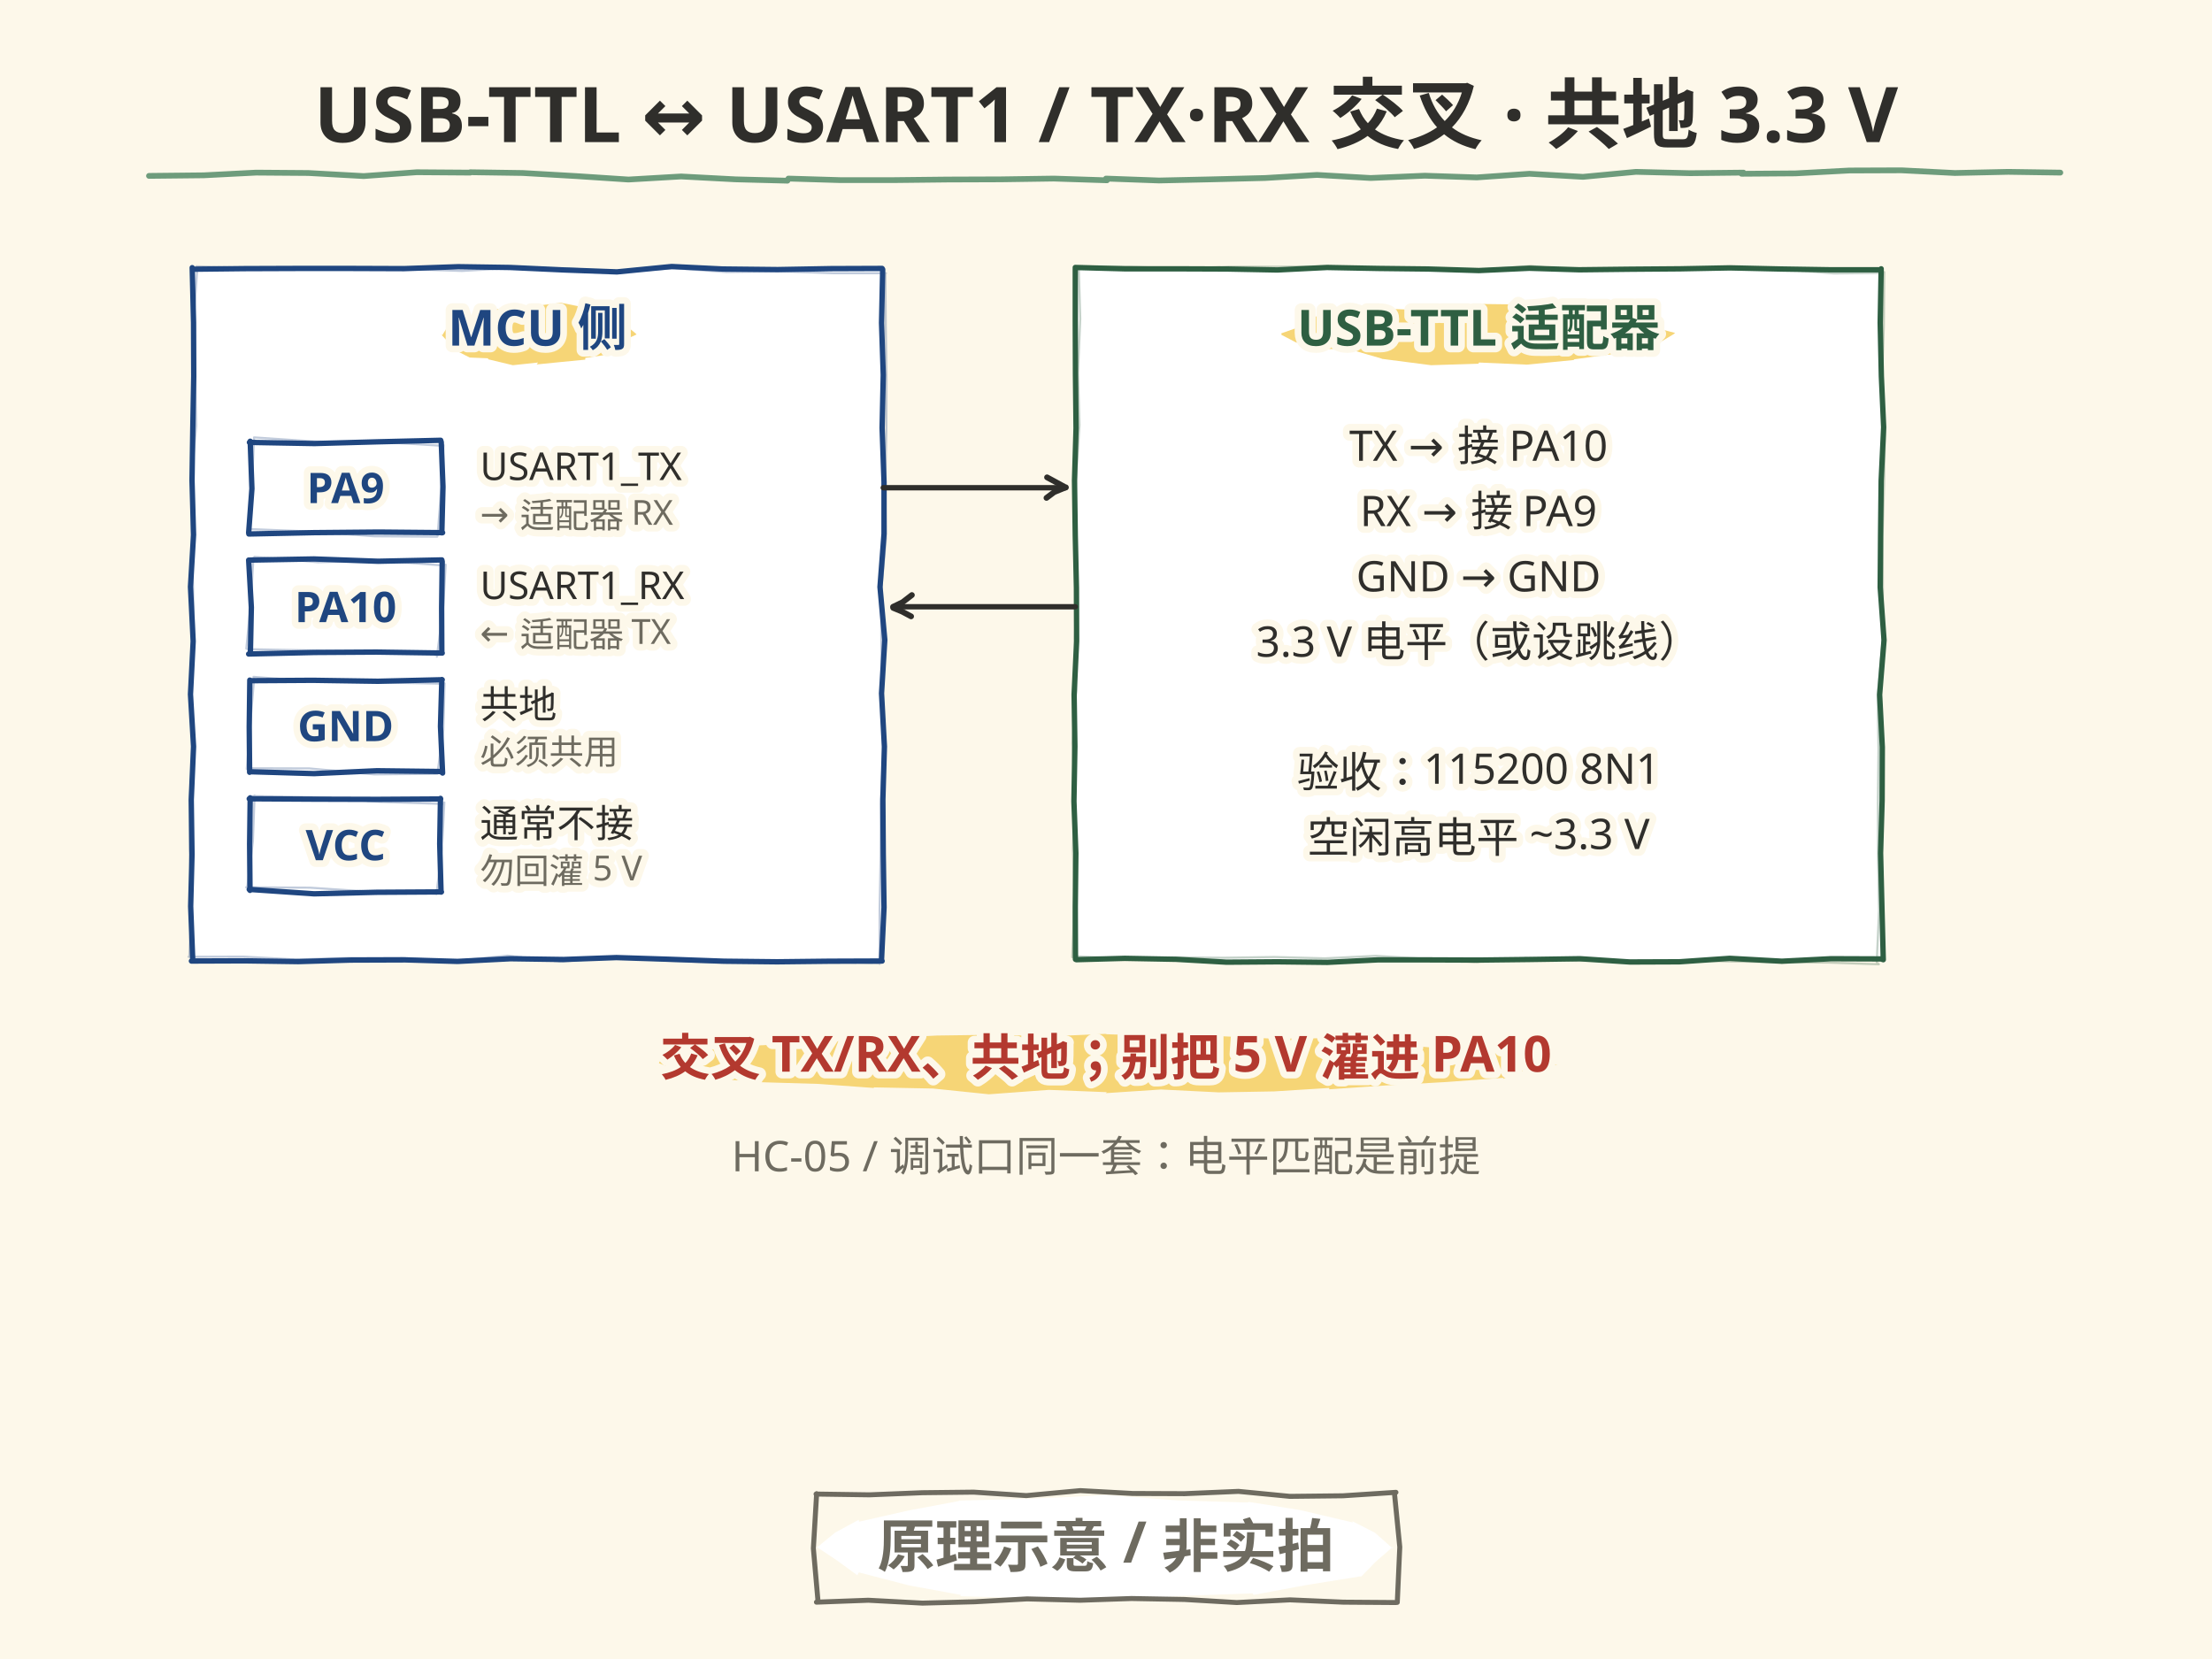
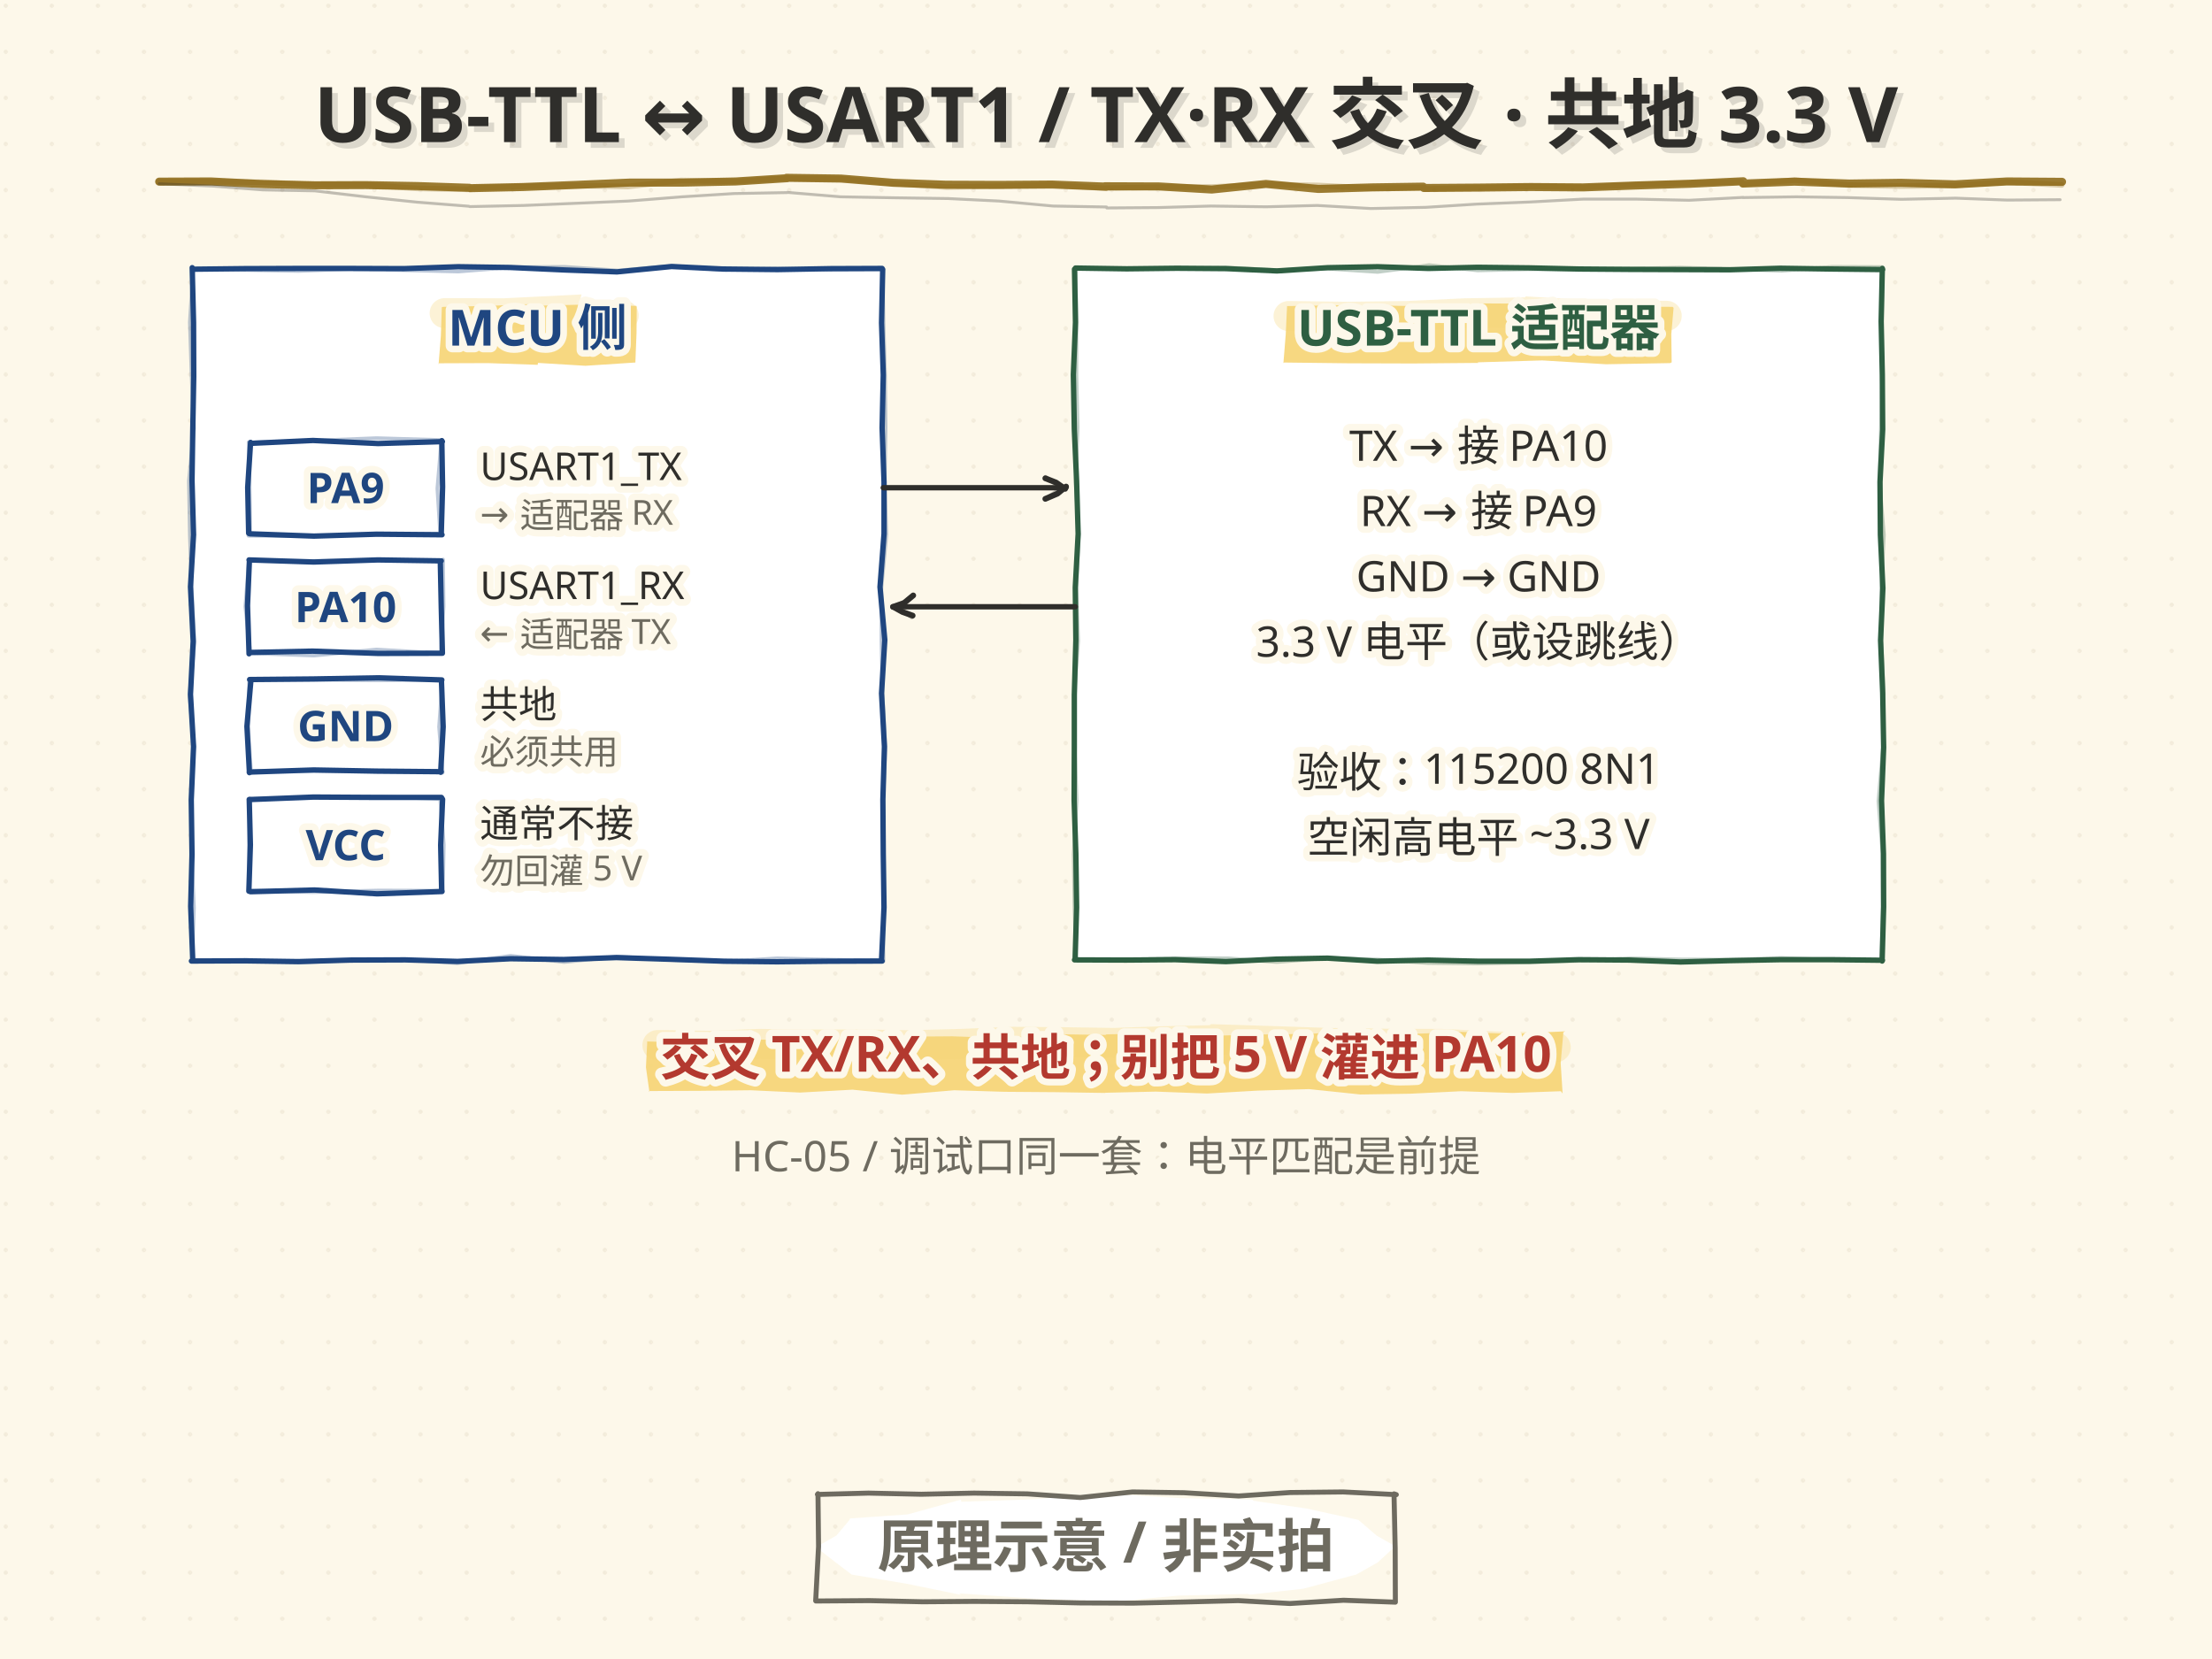
<svg xmlns="http://www.w3.org/2000/svg" width="1152" height="864" viewBox="0 0 1152 864">
  <style>text{dominant-baseline:alphabetic} .t-halo{paint-order:stroke;stroke:#FDF8EA;stroke-width:7px; stroke-linejoin:round}</style>
+   <defs>
+     <pattern id="dotgrid" width="24" height="24" patternUnits="userSpaceOnUse">
+       <circle cx="3" cy="3" r="1.1" fill="#DED4BE" />
+     </pattern>
+   </defs>
  <rect width="1152" height="864" fill="#FDF8EA" />
+   <rect width="1152" height="864" fill="url(#dotgrid)" opacity="0.36" />
  <path d="M100.6 140.2 L127.1 139.9 L154.8 139.8 L183.0 139.8 L210.3 139.9 L238.6 138.9 L265.7 139.3 L294.0 140.6 L321.3 141.6 L349.8 138.8 L376.5 140.1 L405.0 140.4 L432.6 139.9 L459.4 139.8 L459.7 140.3 L459.1 168.2 L460.0 195.3 L459.4 222.9 L460.4 251.1 L460.4 278.0 L458.3 305.7 L460.8 333.3 L459.1 361.1 L460.6 388.8 L459.8 416.4 L460.0 444.8 L460.4 472.6 L459.1 499.8 L459.4 500.5 L432.0 500.6 L404.7 500.9 L377.1 500.6 L349.2 499.6 L321.0 498.7 L293.5 499.7 L265.9 499.3 L238.3 500.7 L211.1 499.9 L182.6 500.0 L155.3 500.8 L127.4 500.4 L99.7 500.5 L100.4 500.5 L99.3 472.0 L100.0 445.0 L99.6 416.6 L100.8 388.8 L99.2 361.6 L100.6 334.0 L99.2 305.6 L100.8 278.5 L100.0 250.3 L100.4 223.5 L100.9 196.0 L100.8 168.0 L100.1 139.4" fill="#FFFFFF" stroke="#1F4680" stroke-width="2.8" stroke-linecap="round" stroke-linejoin="round" opacity="1.0" />
-   <path d="M102.3 138.7 L129.6 139.5 L157.5 140.1 L184.6 139.5 L212.7 140.2 L240.6 141.1 L268.3 139.5 L296.0 139.8 L323.5 141.5 L351.3 139.7 L378.4 141.7 L406.1 141.3 L434.1 142.3 L461.4 142.3 L461.1 142.2 L461.3 169.8 L461.7 197.5 L461.6 224.7 L461.0 253.2 L461.4 280.4 L458.9 308.0 L459.0 335.6 L459.0 363.0 L460.0 391.1 L458.7 418.9 L458.6 445.8 L458.1 473.7 L458.1 502.0 L458.1 501.7 L430.3 500.9 L402.9 500.1 L375.5 501.3 L347.9 500.4 L320.1 498.6 L292.0 500.8 L264.4 497.7 L236.5 500.5 L208.9 498.9 L181.0 498.9 L154.0 499.7 L126.7 498.2 L98.2 498.3 L98.6 498.1 L99.8 470.8 L98.8 442.4 L99.0 414.7 L100.6 386.9 L98.9 360.2 L101.1 332.7 L100.5 304.0 L99.9 276.8 L99.7 248.9 L102.2 221.7 L101.5 194.0 L100.9 166.3 L102.8 138.9" fill="none" stroke="#1F4680" stroke-width="1.1" stroke-linecap="round" stroke-linejoin="round" opacity="0.28" />
-   <path d="M331.5 174.2 L326.5 176.5 L323.0 181.5 L323.1 181.3 L314.3 185.0 L304.8 186.4 L304.8 187.3 L292.5 188.5 L279.5 189.8 L280.2 188.8 L267.1 190.2 L254.2 187.1 L254.2 186.6 L244.6 186.2 L235.4 181.5 L235.0 181.6 L232.6 177.3 L229.4 173.8 L230.3 174.6 L232.8 170.6 L237.2 166.8 L237.3 166.8 L246.6 164.8 L255.4 161.4 L254.4 160.9 L268.0 161.2 L280.0 159.2 L280.4 159.1 L292.2 157.7 L304.9 160.2 L304.6 161.4 L313.9 164.2 L322.9 166.6 L323.3 166.5 L326.7 170.1 L331.1 173.7" fill="#F6D576" />
+   <path d="M100.1 140.1 L127.4 140.6 L155.5 141.1 L182.5 140.1 L210.7 140.7 L238.7 141.4 L266.5 139.2 L294.2 139.0 L321.8 140.9 L349.7 138.5 L376.8 140.6 L404.5 139.8 L432.7 140.6 L460.0 140.3 L459.7 140.2 L460.1 167.9 L460.9 195.6 L461.2 222.8 L460.7 251.3 L461.6 278.6 L459.0 306.3 L459.1 333.9 L459.6 361.4 L461.1 389.5 L459.9 417.4 L460.1 444.3 L459.8 472.3 L460.1 500.6 L460.1 500.3 L432.2 499.8 L404.8 499.1 L377.4 500.8 L349.7 499.9 L321.9 498.2 L293.8 501.0 L266.0 497.8 L238.1 501.6 L210.5 499.6 L182.6 500.1 L155.5 501.3 L128.1 499.9 L99.6 500.3 L100.0 500.1 L101.0 472.8 L99.7 444.3 L99.6 416.5 L101.0 388.7 L98.7 362.0 L101.3 334.4 L99.8 305.7 L98.9 278.5 L98.4 250.5 L101.0 223.3 L99.8 195.5 L98.9 167.8 L100.6 140.3" fill="none" stroke="#1F4680" stroke-width="1.96" stroke-linecap="round" stroke-linejoin="round" opacity="0.30" />
+   <path d="M230.8 159.8 L255.2 159.3 L279.9 158.2 L280.5 159.2 L305.5 158.6 L331.4 159.3 L331.6 159.8 L331.5 173.5 L330.9 188.9 L330.8 188.8 L304.9 190.5 L280.2 189.0 L280.0 190.0 L254.1 189.1 L228.6 189.2 L228.4 190.0 L229.6 174.9 L230.1 160.0" fill="#F6D576" opacity="0.92" />
+   <path d="M231.6 163.1 L262.5 163.2 L292.7 161.7 L292.5 162.5 L308.6 164.1 L324.8 164.3" fill="none" stroke="#F6D576" stroke-width="15.7" stroke-linecap="round" opacity="0.30" />
  <text x="280" y="180" font-family="'Segoe Print','STKaiti','KaiTi','Microsoft YaHei','PingFang SC',sans-serif" font-size="26" font-weight="bold" text-anchor="middle" fill="#1F4680" class="t-halo">MCU 侧</text>
-   <path d="M129.9 230.4 L163.8 231.0 L196.6 230.1 L229.5 229.3 L229.8 230.3 L230.7 253.5 L230.1 277.5 L230.5 277.4 L197.3 277.1 L163.4 277.4 L129.6 278.1 L129.5 277.4 L131.2 254.5 L130.3 229.8" fill="#FFFFFF" stroke="#1F4680" stroke-width="2.8" stroke-linecap="round" stroke-linejoin="round" opacity="1.0" />
-   <path d="M132.3 227.8 L165.2 230.0 L198.8 230.2 L230.9 232.2 L231.0 231.8 L229.7 255.3 L227.9 279.2 L227.7 279.5 L194.9 279.3 L161.6 276.8 L129.1 275.5 L129.2 275.8 L131.2 251.8 L132.3 228.2" fill="none" stroke="#1F4680" stroke-width="1.1" stroke-linecap="round" stroke-linejoin="round" opacity="0.28" />
+   <path d="M130.6 230.9 L163.0 229.4 L196.9 231.0 L230.4 230.0 L230.1 229.5 L230.5 253.6 L229.8 278.5 L230.2 278.5 L196.2 278.2 L163.5 279.2 L130.0 278.0 L129.5 277.7 L129.0 253.8 L130.5 230.4" fill="#FFFFFF" stroke="#1F4680" stroke-width="2.8" stroke-linecap="round" stroke-linejoin="round" opacity="1.0" />
+   <path d="M130.3 230.5 L163.2 229.5 L196.2 228.2 L230.3 229.2 L229.8 230.5 L227.8 254.4 L229.3 278.4 L229.8 278.0 L196.8 278.2 L163.7 279.2 L129.4 279.0 L130.3 278.3 L130.0 253.8 L129.5 230.3" fill="none" stroke="#1F4680" stroke-width="1.96" stroke-linecap="round" stroke-linejoin="round" opacity="0.30" />
  <text x="180" y="262" font-family="'Segoe Print','STKaiti','KaiTi','Microsoft YaHei','PingFang SC',sans-serif" font-size="22" font-weight="bold" text-anchor="middle" fill="#1F4680" class="t-halo">PA9</text>
  <text x="250" y="250" font-family="'Segoe Print','STKaiti','KaiTi','Microsoft YaHei','PingFang SC',sans-serif" font-size="20" fill="#2F2E2B" class="t-halo">USART1_TX</text>
  <text x="250" y="274" font-family="'Segoe Print','STKaiti','KaiTi','Microsoft YaHei','PingFang SC',sans-serif" font-size="18" fill="#6E6B60" class="t-halo">→ 适配器 RX</text>
-   <path d="M129.8 291.7 L163.5 291.1 L196.9 292.3 L230.1 291.6 L230.3 292.5 L230.0 316.4 L230.1 339.7 L230.3 340.1 L196.1 339.6 L163.8 339.8 L129.5 340.6 L130.4 340.3 L130.9 316.3 L129.5 291.7" fill="#FFFFFF" stroke="#1F4680" stroke-width="2.8" stroke-linecap="round" stroke-linejoin="round" opacity="1.0" />
-   <path d="M132.5 290.0 L165.6 292.8 L198.0 292.0 L231.0 294.5 L232.1 294.1 L230.7 317.8 L227.5 342.0 L228.1 340.6 L195.0 339.7 L161.9 338.7 L129.1 338.1 L128.3 337.8 L130.6 313.8 L132.0 290.4" fill="none" stroke="#1F4680" stroke-width="1.1" stroke-linecap="round" stroke-linejoin="round" opacity="0.28" />
+   <path d="M129.7 291.6 L163.4 292.7 L196.8 291.6 L229.8 292.1 L229.3 292.2 L229.8 316.1 L230.4 339.7 L230.4 340.2 L196.9 340.3 L162.8 339.1 L129.8 339.8 L129.7 340.5 L128.9 315.4 L129.9 291.7" fill="#FFFFFF" stroke="#1F4680" stroke-width="2.8" stroke-linecap="round" stroke-linejoin="round" opacity="1.0" />
+   <path d="M129.6 292.1 L163.7 292.1 L196.6 291.8 L230.5 291.9 L230.7 291.4 L231.0 315.7 L229.6 340.0 L229.5 340.2 L196.1 338.3 L163.5 341.4 L130.3 340.2 L130.3 340.1 L127.8 315.9 L129.6 292.5" fill="none" stroke="#1F4680" stroke-width="1.96" stroke-linecap="round" stroke-linejoin="round" opacity="0.30" />
  <text x="180" y="324" font-family="'Segoe Print','STKaiti','KaiTi','Microsoft YaHei','PingFang SC',sans-serif" font-size="22" font-weight="bold" text-anchor="middle" fill="#1F4680" class="t-halo">PA10</text>
  <text x="250" y="312" font-family="'Segoe Print','STKaiti','KaiTi','Microsoft YaHei','PingFang SC',sans-serif" font-size="20" fill="#2F2E2B" class="t-halo">USART1_RX</text>
  <text x="250" y="336" font-family="'Segoe Print','STKaiti','KaiTi','Microsoft YaHei','PingFang SC',sans-serif" font-size="18" fill="#6E6B60" class="t-halo">← 适配器 TX</text>
-   <path d="M130.6 354.5 L163.0 354.3 L196.8 354.8 L230.3 354.0 L230.1 353.9 L229.4 378.3 L230.5 402.6 L229.6 401.8 L196.3 401.4 L163.6 402.9 L130.0 401.9 L130.0 402.2 L129.8 378.5 L130.1 354.2" fill="#FFFFFF" stroke="#1F4680" stroke-width="2.8" stroke-linecap="round" stroke-linejoin="round" opacity="1.0" />
-   <path d="M132.0 352.5 L165.3 355.0 L198.0 355.4 L231.3 356.1 L231.5 355.9 L230.9 380.1 L227.8 403.0 L227.5 403.0 L194.9 403.3 L161.2 400.2 L129.0 400.1 L128.5 400.5 L130.4 376.3 L132.4 352.8" fill="none" stroke="#1F4680" stroke-width="1.1" stroke-linecap="round" stroke-linejoin="round" opacity="0.28" />
+   <path d="M130.0 353.9 L163.1 353.6 L197.0 353.0 L230.1 354.1 L229.9 354.5 L230.8 378.5 L229.5 402.2 L229.8 401.9 L196.2 401.6 L163.4 401.0 L129.8 402.1 L129.9 402.4 L128.6 378.3 L130.7 354.0" fill="#FFFFFF" stroke="#1F4680" stroke-width="2.8" stroke-linecap="round" stroke-linejoin="round" opacity="1.0" />
+   <path d="M130.3 354.1 L163.5 354.0 L196.9 354.3 L229.9 354.0 L230.4 354.1 L228.7 378.5 L230.5 402.4 L230.3 401.9 L196.9 401.8 L163.5 401.5 L130.2 401.5 L130.7 402.5 L129.2 378.0 L129.8 354.4" fill="none" stroke="#1F4680" stroke-width="1.96" stroke-linecap="round" stroke-linejoin="round" opacity="0.30" />
  <text x="180" y="386" font-family="'Segoe Print','STKaiti','KaiTi','Microsoft YaHei','PingFang SC',sans-serif" font-size="22" font-weight="bold" text-anchor="middle" fill="#1F4680" class="t-halo">GND</text>
  <text x="250" y="374" font-family="'Segoe Print','STKaiti','KaiTi','Microsoft YaHei','PingFang SC',sans-serif" font-size="20" fill="#2F2E2B" class="t-halo">共地</text>
  <text x="250" y="398" font-family="'Segoe Print','STKaiti','KaiTi','Microsoft YaHei','PingFang SC',sans-serif" font-size="18" fill="#6E6B60" class="t-halo">必须共用</text>
-   <path d="M129.8 416.0 L163.3 416.2 L196.5 416.3 L229.5 416.1 L229.4 415.8 L229.0 439.5 L229.7 464.6 L229.9 464.5 L196.1 464.7 L163.6 465.5 L129.8 463.2 L130.2 463.7 L130.0 439.6 L130.3 415.5" fill="#FFFFFF" stroke="#1F4680" stroke-width="2.8" stroke-linecap="round" stroke-linejoin="round" opacity="1.0" />
-   <path d="M131.8 414.6 L164.7 415.2 L197.9 417.6 L231.2 418.7 L231.4 417.9 L230.2 441.7 L227.3 465.6 L227.5 465.4 L194.7 464.5 L161.4 462.3 L128.2 462.1 L128.8 462.1 L131.7 438.1 L132.6 414.3" fill="none" stroke="#1F4680" stroke-width="1.1" stroke-linecap="round" stroke-linejoin="round" opacity="0.28" />
+   <path d="M130.3 416.4 L163.2 415.1 L197.1 415.3 L229.9 415.3 L230.5 416.3 L229.5 440.1 L230.0 463.6 L230.2 464.3 L196.4 465.5 L163.7 463.5 L130.5 464.4 L129.6 464.1 L130.4 440.0 L129.8 416.4" fill="#FFFFFF" stroke="#1F4680" stroke-width="2.8" stroke-linecap="round" stroke-linejoin="round" opacity="1.0" />
+   <path d="M129.4 416.1 L163.4 415.6 L196.8 414.8 L229.8 416.1 L229.3 416.2 L231.1 440.0 L230.6 463.8 L230.3 463.9 L197.2 463.8 L162.8 464.6 L129.7 463.8 L129.8 464.4 L129.6 439.4 L130.1 415.7" fill="none" stroke="#1F4680" stroke-width="1.96" stroke-linecap="round" stroke-linejoin="round" opacity="0.30" />
  <text x="180" y="448" font-family="'Segoe Print','STKaiti','KaiTi','Microsoft YaHei','PingFang SC',sans-serif" font-size="22" font-weight="bold" text-anchor="middle" fill="#1F4680" class="t-halo">VCC</text>
  <text x="250" y="436" font-family="'Segoe Print','STKaiti','KaiTi','Microsoft YaHei','PingFang SC',sans-serif" font-size="20" fill="#2F2E2B" class="t-halo">通常不接</text>
  <text x="250" y="460" font-family="'Segoe Print','STKaiti','KaiTi','Microsoft YaHei','PingFang SC',sans-serif" font-size="18" fill="#6E6B60" class="t-halo">勿回灌 5 V</text>
-   <path d="M560.0 139.3 L585.8 140.0 L613.0 140.0 L639.2 140.1 L665.2 140.6 L691.1 139.3 L717.7 139.8 L743.8 140.1 L770.2 140.9 L796.4 139.7 L822.4 140.5 L849.0 140.2 L875.0 140.0 L900.9 139.5 L927.6 140.1 L953.3 140.5 L979.5 140.5 L979.7 140.0 L979.2 168.1 L979.8 195.9 L981.0 222.5 L979.7 250.3 L979.4 278.7 L979.2 305.9 L981.2 333.4 L978.9 361.8 L980.3 389.1 L980.2 416.9 L979.4 444.3 L980.1 472.4 L980.8 499.8 L979.6 499.4 L953.6 499.3 L928.0 500.6 L900.8 499.1 L874.6 500.9 L848.9 501.0 L822.8 499.3 L796.1 499.7 L769.9 500.0 L743.5 499.9 L717.4 499.9 L691.2 501.2 L665.5 500.9 L638.8 501.1 L612.5 499.6 L585.8 499.1 L560.5 499.8 L560.1 499.6 L560.0 472.2 L560.3 444.3 L559.3 417.3 L559.8 388.7 L559.4 361.7 L560.7 333.9 L560.6 306.2 L560.0 279.0 L559.6 250.2 L560.4 223.0 L560.1 195.2 L560.0 167.3 L560.0 139.9" fill="#FFFFFF" stroke="#2E5F42" stroke-width="2.8" stroke-linecap="round" stroke-linejoin="round" opacity="1.0" />
-   <path d="M562.3 138.7 L588.9 138.9 L614.0 139.9 L640.3 138.9 L666.7 138.9 L693.3 138.7 L719.0 140.3 L745.6 139.9 L772.1 140.4 L797.4 138.5 L824.3 141.2 L850.4 140.2 L876.1 140.4 L902.3 140.3 L929.6 140.4 L955.1 142.4 L981.3 142.1 L981.3 141.7 L981.1 169.4 L980.2 197.3 L981.7 225.3 L981.2 252.2 L980.4 280.1 L980.6 307.7 L980.3 335.0 L977.9 362.6 L978.3 390.4 L978.0 418.3 L978.1 445.6 L978.6 473.8 L977.4 501.2 L978.5 502.2 L952.1 501.3 L925.7 501.1 L899.9 500.7 L873.4 500.0 L846.5 500.4 L820.5 500.4 L794.9 498.9 L768.0 501.1 L741.8 499.3 L716.5 497.8 L689.9 499.1 L663.9 498.4 L637.3 498.8 L611.4 498.6 L584.9 499.1 L559.0 498.0 L558.4 498.5 L559.6 469.9 L558.8 442.1 L559.7 415.4 L558.5 387.3 L560.5 359.7 L559.8 332.4 L560.7 305.0 L559.5 276.3 L560.4 249.5 L562.2 221.3 L561.4 194.2 L562.6 166.0 L561.8 138.8" fill="none" stroke="#2E5F42" stroke-width="1.1" stroke-linecap="round" stroke-linejoin="round" opacity="0.28" />
-   <path d="M871.5 174.1 L865.3 177.8 L857.8 180.8 L858.0 181.1 L839.2 184.5 L820.0 187.1 L819.5 187.5 L795.2 189.9 L770.3 188.8 L769.9 189.4 L745.3 190.2 L719.8 186.9 L719.4 186.7 L702.1 181.7 L683.2 181.8 L683.9 181.4 L674.9 178.3 L667.4 174.4 L667.3 173.6 L674.4 171.1 L681.3 166.1 L681.2 165.5 L700.4 162.4 L719.6 160.1 L720.2 160.7 L744.5 161.7 L770.1 159.1 L770.5 158.3 L794.8 158.6 L820.0 160.6 L820.5 161.1 L838.4 163.8 L856.2 166.3 L856.5 165.7 L863.2 171.0 L872.4 173.4" fill="#F6D576" />
+   <path d="M560.1 139.6 L586.8 140.0 L612.9 139.7 L638.6 139.9 L665.0 141.1 L691.5 139.4 L717.5 138.9 L743.9 139.8 L769.5 139.2 L796.5 139.5 L822.5 140.1 L848.4 140.3 L874.7 140.4 L900.9 140.5 L927.0 139.7 L953.4 140.1 L980.5 140.4 L980.3 139.8 L979.7 167.4 L980.3 195.2 L980.5 223.6 L979.1 250.9 L979.3 278.5 L980.6 306.3 L979.4 333.5 L980.5 360.9 L981.0 389.3 L979.9 417.0 L980.9 444.6 L981.0 472.3 L980.2 500.5 L980.4 500.1 L954.3 499.8 L927.0 499.8 L900.8 500.3 L875.2 501.0 L848.5 500.0 L822.1 499.8 L796.5 500.6 L769.9 500.6 L743.7 500.0 L717.2 500.6 L691.4 499.0 L664.8 499.5 L638.4 500.8 L612.1 499.8 L586.4 500.0 L559.6 499.9 L559.9 499.8 L560.7 472.6 L560.3 444.6 L559.4 416.8 L559.5 389.3 L559.5 361.8 L560.3 333.3 L560.0 305.9 L561.5 278.0 L560.7 250.6 L559.5 223.6 L559.0 195.1 L560.1 167.9 L559.6 140.2" fill="#FFFFFF" stroke="#2E5F42" stroke-width="2.8" stroke-linecap="round" stroke-linejoin="round" opacity="1.0" />
+   <path d="M559.9 139.7 L585.9 140.1 L612.9 139.9 L638.2 139.3 L665.1 140.7 L691.3 139.9 L717.5 141.6 L744.3 138.1 L769.5 140.8 L796.2 140.2 L822.3 140.3 L848.4 139.9 L874.9 139.4 L901.4 140.1 L927.8 141.0 L954.2 139.0 L980.3 139.1 L980.6 139.5 L980.0 168.0 L980.3 195.5 L979.6 223.3 L978.8 250.2 L981.1 278.6 L979.7 305.9 L979.8 333.7 L981.0 361.2 L980.7 388.8 L978.3 417.3 L980.4 444.3 L980.5 472.1 L979.9 500.2 L979.7 500.1 L953.8 500.0 L927.8 498.9 L900.8 499.8 L874.9 499.7 L848.6 499.1 L822.0 500.4 L795.7 501.2 L769.5 501.8 L743.6 501.5 L717.0 499.7 L691.3 498.9 L664.8 501.0 L639.3 499.1 L612.6 499.0 L585.8 499.8 L559.9 500.0 L560.4 500.0 L559.6 472.0 L559.2 445.0 L560.7 416.6 L559.7 389.4 L559.4 362.0 L561.5 333.7 L560.5 306.7 L561.8 278.5 L560.2 251.0 L561.2 222.7 L560.6 195.6 L560.6 168.0 L560.2 140.2" fill="none" stroke="#2E5F42" stroke-width="1.96" stroke-linecap="round" stroke-linejoin="round" opacity="0.30" />
+   <path d="M670.5 159.4 L703.3 158.9 L736.7 159.4 L770.3 158.2 L770.5 158.0 L803.2 158.2 L837.9 159.6 L871.1 159.8 L871.6 160.3 L870.4 174.0 L870.6 188.7 L869.8 189.1 L836.4 189.7 L803.2 187.7 L769.5 188.7 L770.1 189.0 L735.9 189.3 L702.3 189.2 L668.8 188.8 L668.4 189.1 L669.6 174.2 L670.3 159.3" fill="#F6D576" opacity="0.92" />
+   <path d="M671.1 164.6 L701.4 165.0 L732.9 164.6 L763.1 163.2 L794.8 162.7 L794.0 162.2 L831.8 164.4 L868.0 164.5" fill="none" stroke="#F6D576" stroke-width="15.7" stroke-linecap="round" opacity="0.30" />
  <text x="770" y="180" font-family="'Segoe Print','STKaiti','KaiTi','Microsoft YaHei','PingFang SC',sans-serif" font-size="26" font-weight="bold" text-anchor="middle" fill="#2E5F42" class="t-halo">USB-TTL 适配器</text>
  <text x="770" y="240" font-family="'Segoe Print','STKaiti','KaiTi','Microsoft YaHei','PingFang SC',sans-serif" font-size="22" text-anchor="middle" fill="#2F2E2B" class="t-halo">TX → 接 PA10</text>
  <text x="770" y="274" font-family="'Segoe Print','STKaiti','KaiTi','Microsoft YaHei','PingFang SC',sans-serif" font-size="22" text-anchor="middle" fill="#2F2E2B" class="t-halo">RX → 接 PA9</text>
  <text x="770" y="308" font-family="'Segoe Print','STKaiti','KaiTi','Microsoft YaHei','PingFang SC',sans-serif" font-size="22" text-anchor="middle" fill="#2F2E2B" class="t-halo">GND → GND</text>
  <text x="770" y="342" font-family="'Segoe Print','STKaiti','KaiTi','Microsoft YaHei','PingFang SC',sans-serif" font-size="22" text-anchor="middle" fill="#2F2E2B" class="t-halo">3.3 V 电平（或设跳线）</text>
  <text x="770" y="410" font-family="'Segoe Print','STKaiti','KaiTi','Microsoft YaHei','PingFang SC',sans-serif" font-size="22" text-anchor="middle" fill="#2F2E2B" class="t-halo">验收：115200 8N1</text>
  <text x="770" y="444" font-family="'Segoe Print','STKaiti','KaiTi','Microsoft YaHei','PingFang SC',sans-serif" font-size="22" text-anchor="middle" fill="#2F2E2B" class="t-halo">空闲高电平 ~3.3 V</text>
  <path d="M460.0 254.0 Q510.0 254.0 555.0 254.0" fill="none" stroke="#2F2E2B" stroke-width="2.8" stroke-linecap="round" />
-   <path d="M545.0 259.3 L549.0 256.3 L555.1 253.8 L554.7 253.7 L550.1 251.2 L545.3 248.6" fill="none" stroke="#2F2E2B" stroke-width="3.0" stroke-linecap="round" stroke-linejoin="round" opacity="1.0" />
+   <path d="M544.4 259.8 L550.7 257.1 L555.2 253.4 L554.7 254.6 L550.0 251.3 L544.4 249.1" fill="none" stroke="#2F2E2B" stroke-width="3.0" stroke-linecap="round" stroke-linejoin="round" opacity="1.0" />
+   <path d="M544.9 259.5 L549.9 256.2 L555.4 253.2 L555.7 253.9 L549.9 252.1 L544.5 248.4" fill="none" stroke="#2F2E2B" stroke-width="2.10" stroke-linecap="round" stroke-linejoin="round" opacity="0.30" />
  <path d="M560.0 316.0 Q510.0 316.0 465.0 316.0" fill="none" stroke="#2F2E2B" stroke-width="2.8" stroke-linecap="round" />
-   <path d="M474.9 309.9 L470.1 313.6 L465.6 315.8 L465.2 316.6 L469.8 318.5 L474.5 321.0" fill="none" stroke="#2F2E2B" stroke-width="3.0" stroke-linecap="round" stroke-linejoin="round" opacity="1.0" />
-   <path d="M811.3 554.4 L796.2 556.4 L782.7 561.9 L783.1 561.3 L753.3 563.5 L723.1 565.2 L692.3 567.3 L692.2 566.6 L663.5 568.4 L634.7 568.9 L604.7 567.4 L576.0 569.3 L576.4 568.8 L546.2 567.6 L515.0 569.9 L485.9 566.9 L455.2 566.3 L455.0 566.6 L426.3 564.5 L395.9 563.6 L366.8 561.3 L367.0 561.6 L354.5 558.3 L343.2 553.7 L343.5 552.8 L356.2 551.2 L369.2 546.3 L368.8 545.8 L399.7 544.2 L429.6 542.7 L459.0 540.7 L459.0 540.8 L488.0 539.3 L517.3 538.9 L547.1 539.7 L576.4 538.4 L575.7 538.6 L605.4 539.6 L635.0 539.6 L664.8 541.0 L694.0 540.6 L693.9 541.1 L722.6 543.5 L750.5 546.0 L779.4 546.8 L780.2 546.4 L794.6 551.1 L811.0 554.5" fill="#F6D576" />
+   <path d="M475.6 310.1 L470.9 314.0 L465.1 316.1 L465.3 316.1 L470.0 318.7 L475.3 320.6" fill="none" stroke="#2F2E2B" stroke-width="3.0" stroke-linecap="round" stroke-linejoin="round" opacity="1.0" />
+   <path d="M474.7 310.7 L470.6 313.7 L464.6 315.7 L465.1 316.2 L470.0 318.0 L474.9 321.5" fill="none" stroke="#2F2E2B" stroke-width="2.10" stroke-linecap="round" stroke-linejoin="round" opacity="0.30" />
+   <path d="M337.4 542.4 L363.2 543.0 L390.7 541.4 L416.8 541.6 L443.2 539.9 L469.6 539.9 L495.8 539.7 L522.4 540.6 L549.9 538.6 L575.7 539.0 L576.2 538.7 L602.3 538.1 L628.9 539.5 L655.3 538.8 L681.7 538.4 L708.3 537.0 L734.5 538.5 L761.1 537.4 L787.7 538.5 L815.2 537.1 L814.2 537.6 L812.8 553.7 L813.8 569.5 L812.9 568.3 L787.7 569.2 L761.0 568.3 L734.5 569.6 L708.5 570.0 L681.7 567.2 L654.7 568.0 L628.6 569.5 L602.0 568.5 L575.9 569.1 L575.4 569.2 L550.0 568.8 L523.1 568.6 L496.9 567.8 L469.9 570.1 L444.0 567.5 L416.7 569.0 L391.0 567.8 L364.1 568.1 L337.8 568.2 L338.2 568.6 L336.4 555.8 L337.1 542.2" fill="#F6D576" opacity="0.92" />
+   <path d="M342.4 544.3 L369.2 544.7 L395.2 543.7 L421.6 544.0 L448.2 544.0 L474.0 544.4 L500.7 543.7 L527.8 542.6 L553.3 542.8 L580.2 543.2 L606.2 542.3 L632.9 541.7 L633.4 541.3 L662.3 542.2 L691.7 543.2 L721.5 543.6 L750.6 543.7 L781.1 545.1 L810.2 545.4" fill="none" stroke="#F6D576" stroke-width="15.7" stroke-linecap="round" opacity="0.30" />
  <text x="576.0" y="560" font-family="'Segoe Print','STKaiti','KaiTi','Microsoft YaHei','PingFang SC',sans-serif" font-size="26" font-weight="bold" text-anchor="middle" fill="#B3392F" class="t-halo">交叉 TX/RX、共地；别把 5 V 灌进 PA10</text>
  <text x="576.0" y="610" font-family="'Segoe Print','STKaiti','KaiTi','Microsoft YaHei','PingFang SC',sans-serif" font-size="22" text-anchor="middle" fill="#6E6B60" class="t-halo">HC-05 / 调试口同一套：电平匹配是前提</text>
+   <text x="579.0" y="77" font-family="'Segoe Print','STKaiti','KaiTi','Microsoft YaHei','PingFang SC',sans-serif" font-size="40" font-weight="bold" text-anchor="middle" fill="#2F2E2B" opacity="0.16">USB-TTL ↔ USART1 / TX·RX 交叉 · 共地 3.3 V</text>
  <text x="576.0" y="74" font-family="'Segoe Print','STKaiti','KaiTi','Microsoft YaHei','PingFang SC',sans-serif" font-size="40" font-weight="bold" text-anchor="middle" fill="#2F2E2B">USB-TTL ↔ USART1 / TX·RX 交叉 · 共地 3.3 V</text>
-   <path d="M77.6 91.6 L106.1 91.3 L133.4 89.9 L160.6 90.1 L189.4 91.7 L217.0 89.7 L244.9 89.9 L244.9 89.7 L272.2 90.1 L300.0 91.7 L327.3 93.5 L354.7 91.9 L383.1 93.4 L410.1 94.1 L410.6 93.0 L437.4 93.8 L465.6 93.8 L493.3 93.5 L521.3 93.4 L548.8 93.0 L576.5 93.9 L576.0 93.0 L603.6 94.0 L631.0 93.4 L658.9 92.7 L685.9 91.1 L713.8 92.7 L742.1 91.5 L741.9 91.5 L769.1 92.4 L796.5 90.5 L824.4 92.1 L852.0 89.5 L880.2 90.2 L908.0 89.9 L907.0 90.5 L935.0 90.3 L963.1 88.8 L990.3 88.7 L1018.1 90.1 L1045.9 89.5 L1073.0 89.9" fill="none" stroke="#3F7D57" stroke-width="3.0" stroke-linecap="round" stroke-linejoin="round" opacity="0.75" />
-   <path d="M725.5 805.5 L716.4 813.4 L709.0 821.0 L708.2 821.0 L680.2 825.5 L652.9 830.6 L652.3 829.8 L613.8 831.2 L576.4 834.1 L575.9 833.9 L537.9 832.4 L500.2 831.3 L500.3 830.6 L473.5 825.7 L447.3 818.9 L446.5 820.4 L435.8 812.6 L425.1 805.5 L425.0 806.3 L434.9 798.2 L447.2 791.5 L447.4 792.5 L473.4 786.6 L499.1 781.8 L499.6 781.5 L537.6 780.5 L575.5 778.7 L576.4 778.6 L613.0 781.4 L649.5 782.5 L650.5 782.2 L676.9 786.4 L704.6 792.9 L704.2 792.2 L716.0 798.2 L725.3 806.4" fill="#FFFFFF" />
-   <path d="M425.0 778.1 L452.8 778.5 L480.4 777.4 L507.1 777.1 L534.5 778.9 L562.6 776.3 L589.9 777.8 L616.9 777.9 L645.0 776.7 L671.8 779.3 L699.4 779.0 L727.0 777.2 L726.2 777.4 L729.0 805.7 L727.7 834.5 L726.9 834.6 L699.6 834.4 L671.8 833.2 L644.1 834.6 L616.9 833.0 L589.3 832.5 L562.5 833.4 L534.9 832.7 L507.6 834.2 L480.4 834.9 L452.2 833.4 L425.2 834.4 L426.0 833.8 L423.6 806.4 L425.3 777.9" fill="none" stroke="#6E6B60" stroke-width="2.6" stroke-linecap="round" stroke-linejoin="round" opacity="1.0" />
+   <path d="M82.9 94.6 L109.8 94.5 L137.3 95.9 L164.1 96.5 L190.4 96.4 L217.4 96.9 L244.5 97.8 L244.8 98.0 L272.3 97.4 L300.0 96.3 L327.8 95.1 L355.3 95.1 L383.2 94.5 L410.1 92.8 L409.6 92.6 L438.0 93.0 L465.3 95.2 L492.6 96.2 L520.3 96.3 L547.9 96.1 L576.1 97.2 L575.4 97.0 L603.6 97.1 L631.1 98.7 L659.3 95.8 L686.6 98.4 L714.4 97.6 L741.2 97.2 L741.5 97.9 L769.7 97.7 L797.1 97.4 L824.4 97.6 L852.0 96.6 L880.3 95.7 L907.9 94.4 L907.7 95.6 L934.6 94.6 L963.2 95.6 L989.9 95.2 L1018.1 96.0 L1045.3 94.5 L1073.9 94.7" fill="none" stroke="#8A6510" stroke-width="4.2" stroke-linecap="round" stroke-linejoin="round" opacity="0.85" />
+   <path d="M82.6 94.6 L110.4 94.6 L137.4 94.9 L163.3 96.2 L190.5 96.3 L217.1 98.1 L244.8 98.6 L245.0 98.0 L272.2 97.1 L299.2 96.6 L326.9 97.1 L354.7 94.0 L382.2 94.5 L410.7 92.8 L410.6 93.0 L437.8 93.1 L465.3 95.5 L492.9 97.4 L520.1 96.9 L547.8 96.2 L576.3 98.1 L576.0 98.0 L603.8 97.5 L631.3 97.4 L659.2 96.1 L686.5 96.6 L713.9 98.0 L741.9 97.7 L742.3 98.4 L769.4 97.8 L797.6 97.1 L824.9 97.6 L851.8 96.2 L879.6 95.3 L907.0 94.7 L907.3 95.9 L934.9 93.8 L962.8 96.4 L990.1 96.9 L1017.6 96.6 L1045.3 94.8 L1073.7 96.3" fill="none" stroke="#8A6510" stroke-width="2.94" stroke-linecap="round" stroke-linejoin="round" opacity="0.30" />
+   <path d="M82.9 95.7 L110.6 96.9 L137.0 98.9 L164.0 99.4 L190.5 102.5 L217.4 105.3 L244.1 107.4 L244.7 107.6 L272.7 107.0 L299.3 105.9 L327.4 104.7 L355.2 102.5 L382.2 100.8 L410.0 100.3 L410.1 100.2 L437.8 102.5 L465.7 103.0 L493.7 103.4 L520.3 104.7 L548.4 107.3 L576.3 107.8 L576.4 108.3 L603.1 108.1 L630.7 107.3 L659.4 107.7 L686.0 107.0 L714.0 108.6 L741.6 108.0 L742.2 108.0 L769.0 106.3 L796.8 105.2 L824.4 103.7 L852.3 103.7 L879.7 104.3 L907.9 102.8 L907.6 102.9 L935.6 102.5 L962.2 102.9 L990.2 103.8 L1018.5 103.2 L1045.4 104.2 L1072.9 104.0" fill="none" stroke="#2F2E2B" stroke-width="1.5" stroke-linecap="round" stroke-linejoin="round" opacity="0.3" />
+   <path d="M726.5 805.4 L717.5 813.7 L705.8 820.3 L705.9 820.1 L678.8 827.4 L650.8 830.5 L649.9 830.1 L613.5 831.0 L575.7 834.5 L575.6 833.8 L537.7 832.5 L499.5 829.8 L500.5 830.6 L471.6 824.7 L444.0 820.1 L443.5 820.0 L435.1 813.6 L425.2 805.9 L425.6 805.4 L435.6 799.7 L442.4 791.6 L442.7 790.8 L472.7 788.7 L500.5 781.0 L500.6 782.1 L539.0 780.8 L576.2 777.6 L576.0 778.0 L614.5 780.2 L652.1 780.9 L652.8 781.6 L680.3 785.6 L707.6 791.6 L707.6 791.7 L716.9 799.7 L727.2 805.6" fill="#FFFFFF" />
+   <path d="M425.7 778.3 L452.3 777.6 L479.8 778.2 L507.3 777.6 L535.0 778.0 L562.6 779.9 L589.8 777.0 L616.6 777.4 L645.1 779.1 L671.9 777.3 L699.5 777.0 L727.2 778.4 L726.0 778.0 L726.6 806.4 L726.7 834.1 L726.7 834.4 L699.7 833.4 L671.8 835.1 L644.9 833.6 L617.3 834.3 L590.2 834.9 L562.6 834.8 L535.3 834.2 L507.5 834.0 L480.5 834.2 L452.9 833.6 L424.9 833.8 L424.8 833.7 L426.3 805.4 L426.0 777.9" fill="none" stroke="#6E6B60" stroke-width="2.6" stroke-linecap="round" stroke-linejoin="round" opacity="1.0" />
  <text x="576.0" y="816" font-family="'Segoe Print','STKaiti','KaiTi','Microsoft YaHei','PingFang SC',sans-serif" font-size="30" font-weight="bold" text-anchor="middle" fill="#6E6B60">原理示意 / 非实拍</text>
</svg>
